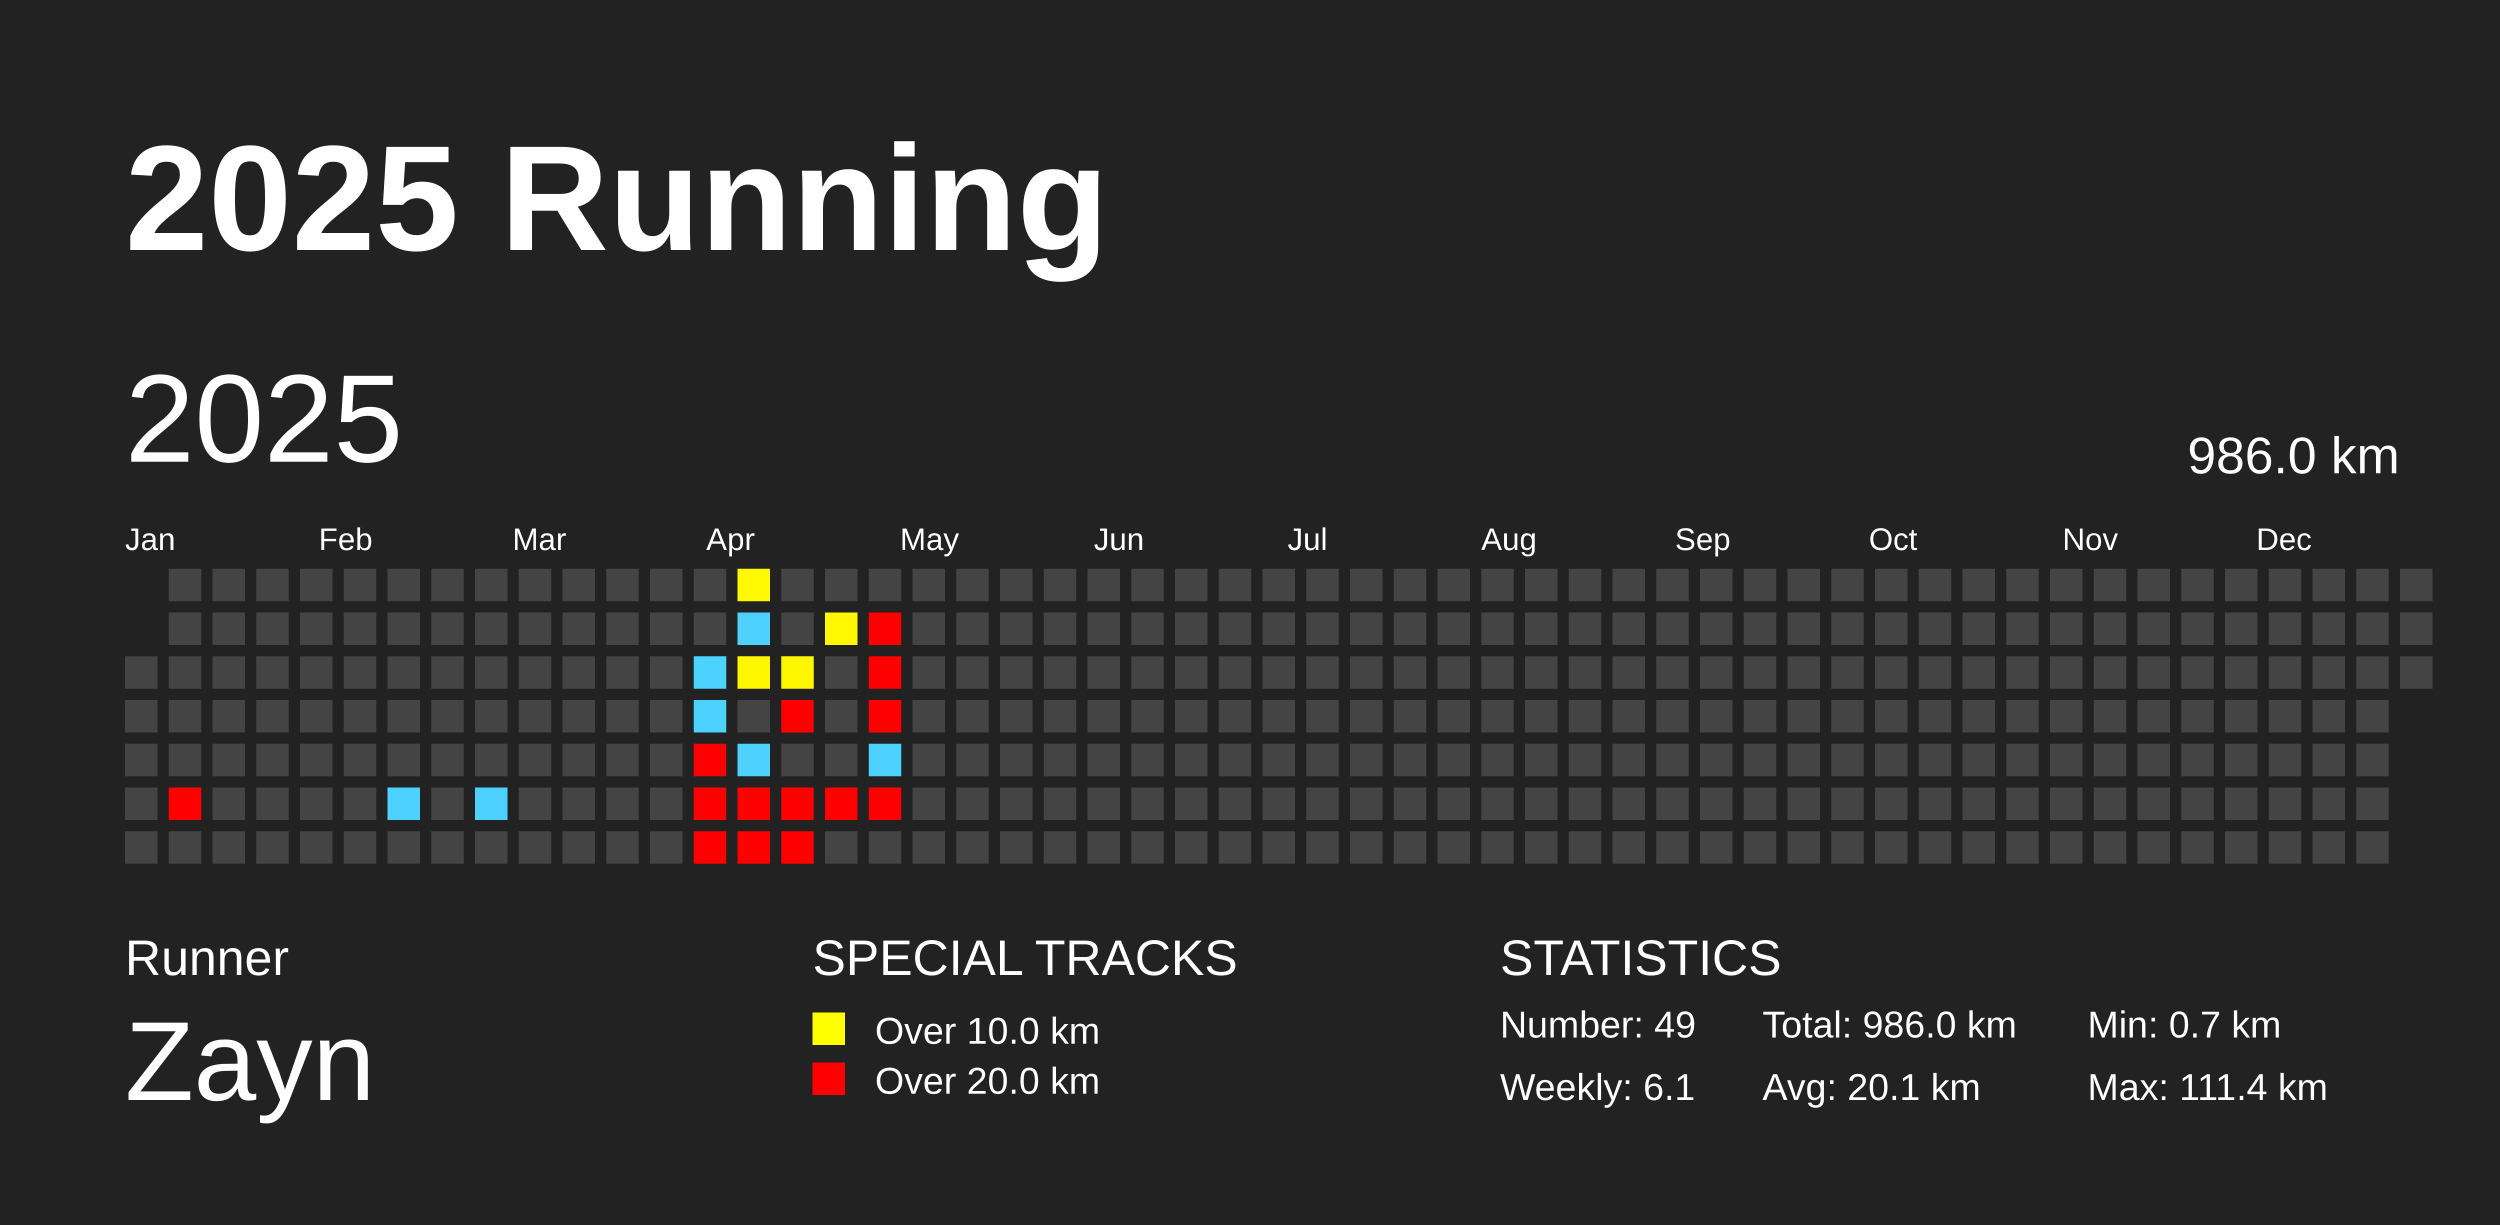
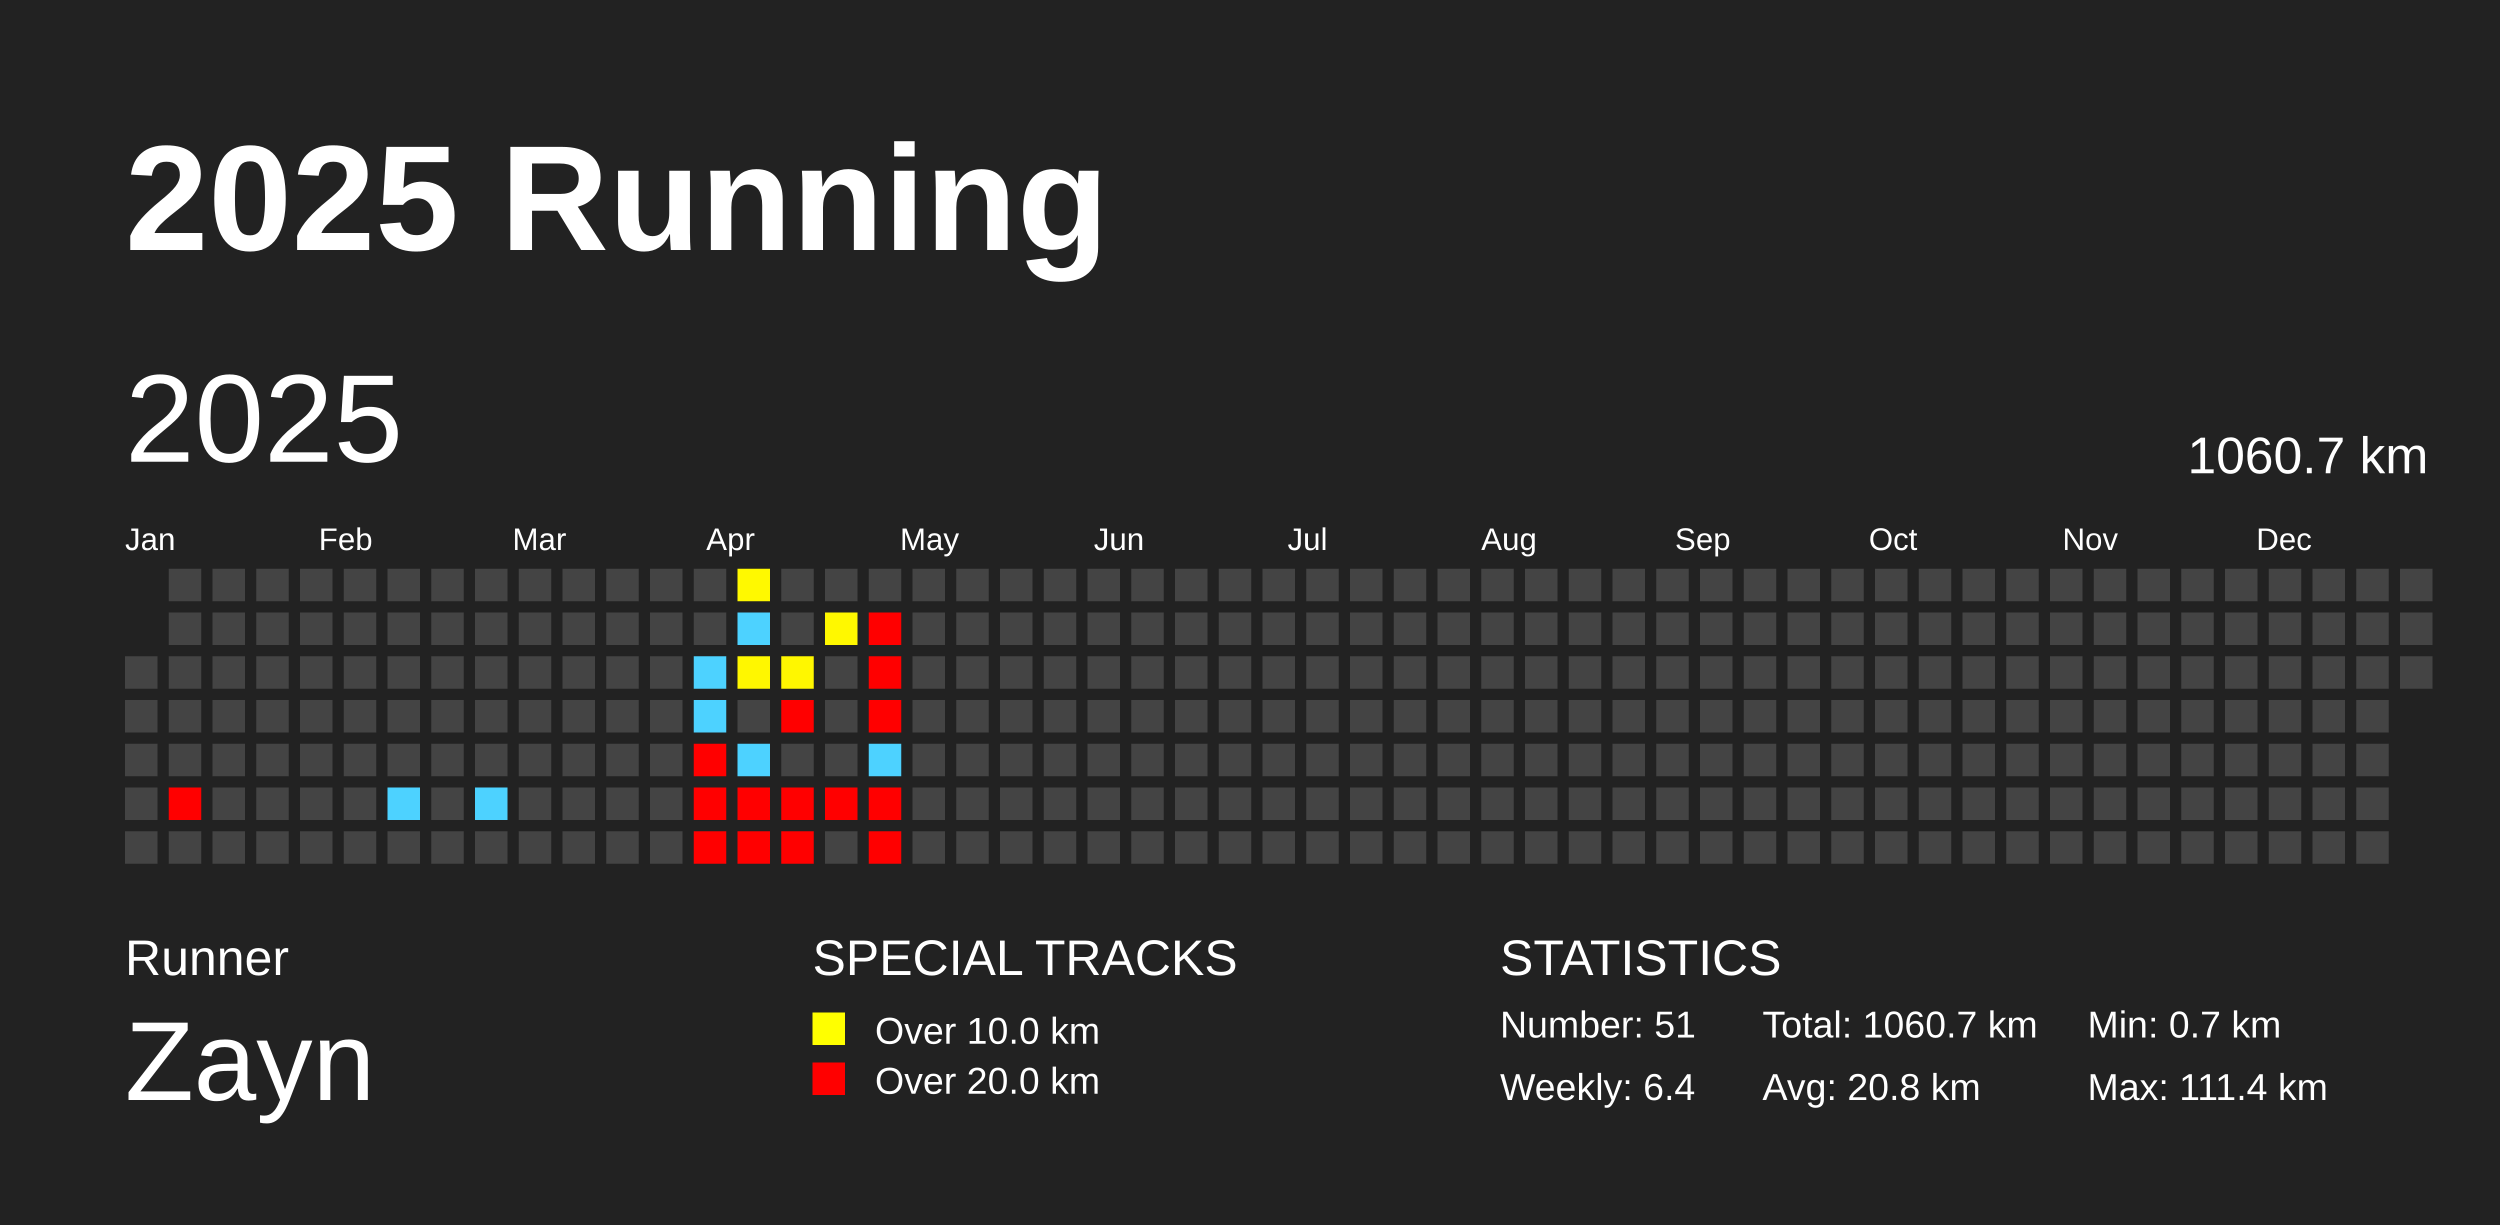
<svg xmlns="http://www.w3.org/2000/svg" baseProfile="full" height="98mm" version="1.1" viewBox="0,0,200,98" width="200mm">
  <defs />
  <rect fill="#222222" height="98" width="200" x="0" y="0" />
  <text fill="#FFFFFF" style="font-size:12px; font-family:Arial; font-weight:bold;" x="10" y="20">2025 Running</text>
  <text fill="#FFFFFF" style="font-size:4px; font-family:Arial" x="10" y="78">Runner</text>
  <text fill="#FFFFFF" style="font-size:9px; font-family:Arial" x="10" y="88">Zayn</text>
  <text fill="#FFFFFF" style="font-size:4px; font-family:Arial" x="65" y="78">SPECIAL TRACKS</text>
  <rect fill="yellow" height="2.6" width="2.6" x="65" y="81" />
  <text fill="#FFFFFF" style="font-size:3px; font-family:Arial" x="70" y="83.5">Over 10.0 km</text>
  <rect fill="red" height="2.6" width="2.6" x="65" y="85" />
  <text fill="#FFFFFF" style="font-size:3px; font-family:Arial" x="70" y="87.5">Over 20.0 km</text>
  <text fill="#FFFFFF" style="font-size:4px; font-family:Arial" x="120" y="78">STATISTICS</text>
-   <text fill="#FFFFFF" style="font-size:3px; font-family:Arial" x="120" y="83">Number: 49</text>
-   <text fill="#FFFFFF" style="font-size:3px; font-family:Arial" x="120" y="88">Weekly: 6.1</text>
-   <text fill="#FFFFFF" style="font-size:3px; font-family:Arial" x="141" y="83">Total: 986.0 km</text>
-   <text fill="#FFFFFF" style="font-size:3px; font-family:Arial" x="141" y="88">Avg: 20.1 km</text>
+   <text fill="#FFFFFF" style="font-size:3px; font-family:Arial" x="120" y="83">Number: 51</text>
+   <text fill="#FFFFFF" style="font-size:3px; font-family:Arial" x="120" y="88">Weekly: 6.4</text>
+   <text fill="#FFFFFF" style="font-size:3px; font-family:Arial" x="141" y="83">Total: 1060.7 km</text>
+   <text fill="#FFFFFF" style="font-size:3px; font-family:Arial" x="141" y="88">Avg: 20.8 km</text>
  <text fill="#FFFFFF" style="font-size:3px; font-family:Arial" x="167" y="83">Min: 0.7 km</text>
  <text fill="#FFFFFF" style="font-size:3px; font-family:Arial" x="167" y="88">Max: 111.4 km</text>
  <text dominant-baseline="hanging" fill="#FFFFFF" style="font-size:10.0px; font-family:Arial;" x="10" y="30">2025</text>
-   <text dominant-baseline="hanging" fill="#FFFFFF" style="font-size:4.125px; font-family:Arial;" x="175" y="35">986.0 km</text>
+   <text dominant-baseline="hanging" fill="#FFFFFF" style="font-size:4.125px; font-family:Arial;" x="175" y="35">1060.7 km</text>
  <text fill="#FFFFFF" style="font-size:2.5px; font-family:Arial" x="10.0" y="44">Jan</text>
  <text fill="#FFFFFF" style="font-size:2.5px; font-family:Arial" x="25.5" y="44">Feb</text>
  <text fill="#FFFFFF" style="font-size:2.5px; font-family:Arial" x="41.0" y="44">Mar</text>
  <text fill="#FFFFFF" style="font-size:2.5px; font-family:Arial" x="56.5" y="44">Apr</text>
  <text fill="#FFFFFF" style="font-size:2.5px; font-family:Arial" x="72.0" y="44">May</text>
  <text fill="#FFFFFF" style="font-size:2.5px; font-family:Arial" x="87.5" y="44">Jun</text>
  <text fill="#FFFFFF" style="font-size:2.5px; font-family:Arial" x="103.0" y="44">Jul</text>
  <text fill="#FFFFFF" style="font-size:2.5px; font-family:Arial" x="118.5" y="44">Aug</text>
  <text fill="#FFFFFF" style="font-size:2.5px; font-family:Arial" x="134.0" y="44">Sep</text>
  <text fill="#FFFFFF" style="font-size:2.5px; font-family:Arial" x="149.5" y="44">Oct</text>
  <text fill="#FFFFFF" style="font-size:2.5px; font-family:Arial" x="165.0" y="44">Nov</text>
  <text fill="#FFFFFF" style="font-size:2.5px; font-family:Arial" x="180.5" y="44">Dec</text>
  <rect fill="#444444" height="2.6" width="2.6" x="10.0" y="52.5" />
  <rect fill="#444444" height="2.6" width="2.6" x="10.0" y="56.0" />
  <rect fill="#444444" height="2.6" width="2.6" x="10.0" y="59.5" />
  <rect fill="#444444" height="2.6" width="2.6" x="10.0" y="63.0" />
  <rect fill="#444444" height="2.6" width="2.6" x="10.0" y="66.5" />
  <rect fill="#444444" height="2.6" width="2.6" x="13.5" y="45.5" />
  <rect fill="#444444" height="2.6" width="2.6" x="13.5" y="49.0" />
  <rect fill="#444444" height="2.6" width="2.6" x="13.5" y="52.5" />
  <rect fill="#444444" height="2.6" width="2.6" x="13.5" y="56.0" />
  <rect fill="#444444" height="2.6" width="2.6" x="13.5" y="59.5" />
  <rect fill="red" height="2.6" width="2.6" x="13.5" y="63.0" />
  <rect fill="#444444" height="2.6" width="2.6" x="13.5" y="66.5" />
  <rect fill="#444444" height="2.6" width="2.6" x="17.0" y="45.5" />
  <rect fill="#444444" height="2.6" width="2.6" x="17.0" y="49.0" />
  <rect fill="#444444" height="2.6" width="2.6" x="17.0" y="52.5" />
  <rect fill="#444444" height="2.6" width="2.6" x="17.0" y="56.0" />
  <rect fill="#444444" height="2.6" width="2.6" x="17.0" y="59.5" />
  <rect fill="#444444" height="2.6" width="2.6" x="17.0" y="63.0" />
  <rect fill="#444444" height="2.6" width="2.6" x="17.0" y="66.5" />
  <rect fill="#444444" height="2.6" width="2.6" x="20.5" y="45.5" />
  <rect fill="#444444" height="2.6" width="2.6" x="20.5" y="49.0" />
  <rect fill="#444444" height="2.6" width="2.6" x="20.5" y="52.5" />
  <rect fill="#444444" height="2.6" width="2.6" x="20.5" y="56.0" />
  <rect fill="#444444" height="2.6" width="2.6" x="20.5" y="59.5" />
  <rect fill="#444444" height="2.6" width="2.6" x="20.5" y="63.0" />
  <rect fill="#444444" height="2.6" width="2.6" x="20.5" y="66.5" />
  <rect fill="#444444" height="2.6" width="2.6" x="24.0" y="45.5" />
  <rect fill="#444444" height="2.6" width="2.6" x="24.0" y="49.0" />
  <rect fill="#444444" height="2.6" width="2.6" x="24.0" y="52.5" />
  <rect fill="#444444" height="2.6" width="2.6" x="24.0" y="56.0" />
  <rect fill="#444444" height="2.6" width="2.6" x="24.0" y="59.5" />
  <rect fill="#444444" height="2.6" width="2.6" x="24.0" y="63.0" />
  <rect fill="#444444" height="2.6" width="2.6" x="24.0" y="66.5" />
  <rect fill="#444444" height="2.6" width="2.6" x="27.5" y="45.5" />
  <rect fill="#444444" height="2.6" width="2.6" x="27.5" y="49.0" />
  <rect fill="#444444" height="2.6" width="2.6" x="27.5" y="52.5" />
  <rect fill="#444444" height="2.6" width="2.6" x="27.5" y="56.0" />
  <rect fill="#444444" height="2.6" width="2.6" x="27.5" y="59.5" />
  <rect fill="#444444" height="2.6" width="2.6" x="27.5" y="63.0" />
  <rect fill="#444444" height="2.6" width="2.6" x="27.5" y="66.5" />
  <rect fill="#444444" height="2.6" width="2.6" x="31.0" y="45.5" />
  <rect fill="#444444" height="2.6" width="2.6" x="31.0" y="49.0" />
  <rect fill="#444444" height="2.6" width="2.6" x="31.0" y="52.5" />
  <rect fill="#444444" height="2.6" width="2.6" x="31.0" y="56.0" />
  <rect fill="#444444" height="2.6" width="2.6" x="31.0" y="59.5" />
  <rect fill="#4dd2ff" height="2.6" width="2.6" x="31.0" y="63.0" />
  <rect fill="#444444" height="2.6" width="2.6" x="31.0" y="66.5" />
  <rect fill="#444444" height="2.6" width="2.6" x="34.5" y="45.5" />
  <rect fill="#444444" height="2.6" width="2.6" x="34.5" y="49.0" />
  <rect fill="#444444" height="2.6" width="2.6" x="34.5" y="52.5" />
  <rect fill="#444444" height="2.6" width="2.6" x="34.5" y="56.0" />
  <rect fill="#444444" height="2.6" width="2.6" x="34.5" y="59.5" />
  <rect fill="#444444" height="2.6" width="2.6" x="34.5" y="63.0" />
  <rect fill="#444444" height="2.6" width="2.6" x="34.5" y="66.5" />
  <rect fill="#444444" height="2.6" width="2.6" x="38.0" y="45.5" />
  <rect fill="#444444" height="2.6" width="2.6" x="38.0" y="49.0" />
  <rect fill="#444444" height="2.6" width="2.6" x="38.0" y="52.5" />
  <rect fill="#444444" height="2.6" width="2.6" x="38.0" y="56.0" />
  <rect fill="#444444" height="2.6" width="2.6" x="38.0" y="59.5" />
  <rect fill="#4dd2ff" height="2.6" width="2.6" x="38.0" y="63.0" />
  <rect fill="#444444" height="2.6" width="2.6" x="38.0" y="66.5" />
  <rect fill="#444444" height="2.6" width="2.6" x="41.5" y="45.5" />
  <rect fill="#444444" height="2.6" width="2.6" x="41.5" y="49.0" />
  <rect fill="#444444" height="2.6" width="2.6" x="41.5" y="52.5" />
  <rect fill="#444444" height="2.6" width="2.6" x="41.5" y="56.0" />
  <rect fill="#444444" height="2.6" width="2.6" x="41.5" y="59.5" />
  <rect fill="#444444" height="2.6" width="2.6" x="41.5" y="63.0" />
  <rect fill="#444444" height="2.6" width="2.6" x="41.5" y="66.5" />
  <rect fill="#444444" height="2.6" width="2.6" x="45.0" y="45.5" />
  <rect fill="#444444" height="2.6" width="2.6" x="45.0" y="49.0" />
  <rect fill="#444444" height="2.6" width="2.6" x="45.0" y="52.5" />
  <rect fill="#444444" height="2.6" width="2.6" x="45.0" y="56.0" />
  <rect fill="#444444" height="2.6" width="2.6" x="45.0" y="59.5" />
  <rect fill="#444444" height="2.6" width="2.6" x="45.0" y="63.0" />
  <rect fill="#444444" height="2.6" width="2.6" x="45.0" y="66.5" />
  <rect fill="#444444" height="2.6" width="2.6" x="48.5" y="45.5" />
  <rect fill="#444444" height="2.6" width="2.6" x="48.5" y="49.0" />
  <rect fill="#444444" height="2.6" width="2.6" x="48.5" y="52.5" />
  <rect fill="#444444" height="2.6" width="2.6" x="48.5" y="56.0" />
  <rect fill="#444444" height="2.6" width="2.6" x="48.5" y="59.5" />
  <rect fill="#444444" height="2.6" width="2.6" x="48.5" y="63.0" />
  <rect fill="#444444" height="2.6" width="2.6" x="48.5" y="66.5" />
  <rect fill="#444444" height="2.6" width="2.6" x="52.0" y="45.5" />
  <rect fill="#444444" height="2.6" width="2.6" x="52.0" y="49.0" />
  <rect fill="#444444" height="2.6" width="2.6" x="52.0" y="52.5" />
  <rect fill="#444444" height="2.6" width="2.6" x="52.0" y="56.0" />
  <rect fill="#444444" height="2.6" width="2.6" x="52.0" y="59.5" />
  <rect fill="#444444" height="2.6" width="2.6" x="52.0" y="63.0" />
  <rect fill="#444444" height="2.6" width="2.6" x="52.0" y="66.5" />
  <rect fill="#444444" height="2.6" width="2.6" x="55.5" y="45.5" />
  <rect fill="#444444" height="2.6" width="2.6" x="55.5" y="49.0" />
  <rect fill="#4dd2ff" height="2.6" width="2.6" x="55.5" y="52.5" />
  <rect fill="#4dd2ff" height="2.6" width="2.6" x="55.5" y="56.0" />
  <rect fill="red" height="2.6" width="2.6" x="55.5" y="59.5" />
  <rect fill="red" height="2.6" width="2.6" x="55.5" y="63.0" />
  <rect fill="red" height="2.6" width="2.6" x="55.5" y="66.5" />
  <rect fill="#fff900" height="2.6" width="2.6" x="59.0" y="45.5" />
  <rect fill="#4dd2ff" height="2.6" width="2.6" x="59.0" y="49.0" />
  <rect fill="#fff700" height="2.6" width="2.6" x="59.0" y="52.5" />
  <rect fill="#444444" height="2.6" width="2.6" x="59.0" y="56.0" />
  <rect fill="#4dd2ff" height="2.6" width="2.6" x="59.0" y="59.5" />
  <rect fill="red" height="2.6" width="2.6" x="59.0" y="63.0" />
  <rect fill="red" height="2.6" width="2.6" x="59.0" y="66.5" />
  <rect fill="#444444" height="2.6" width="2.6" x="62.5" y="45.5" />
  <rect fill="#444444" height="2.6" width="2.6" x="62.5" y="49.0" />
  <rect fill="#fff700" height="2.6" width="2.6" x="62.5" y="52.5" />
  <rect fill="red" height="2.6" width="2.6" x="62.5" y="56.0" />
  <rect fill="#444444" height="2.6" width="2.6" x="62.5" y="59.5" />
  <rect fill="red" height="2.6" width="2.6" x="62.5" y="63.0" />
  <rect fill="red" height="2.6" width="2.6" x="62.5" y="66.5" />
  <rect fill="#444444" height="2.6" width="2.6" x="66.0" y="45.5" />
  <rect fill="#fff800" height="2.6" width="2.6" x="66.0" y="49.0" />
  <rect fill="#444444" height="2.6" width="2.6" x="66.0" y="52.5" />
  <rect fill="#444444" height="2.6" width="2.6" x="66.0" y="56.0" />
  <rect fill="#444444" height="2.6" width="2.6" x="66.0" y="59.5" />
  <rect fill="red" height="2.6" width="2.6" x="66.0" y="63.0" />
  <rect fill="#444444" height="2.6" width="2.6" x="66.0" y="66.5" />
  <rect fill="#444444" height="2.6" width="2.6" x="69.5" y="45.5" />
  <rect fill="red" height="2.6" width="2.6" x="69.5" y="49.0" />
  <rect fill="red" height="2.6" width="2.6" x="69.5" y="52.5" />
  <rect fill="red" height="2.6" width="2.6" x="69.5" y="56.0" />
  <rect fill="#4dd2ff" height="2.6" width="2.6" x="69.5" y="59.5" />
  <rect fill="red" height="2.6" width="2.6" x="69.5" y="63.0" />
-   <rect fill="#444444" height="2.6" width="2.6" x="69.5" y="66.5" />
+   <rect fill="red" height="2.6" width="2.6" x="69.5" y="66.5" />
  <rect fill="#444444" height="2.6" width="2.6" x="73.0" y="45.5" />
  <rect fill="#444444" height="2.6" width="2.6" x="73.0" y="49.0" />
  <rect fill="#444444" height="2.6" width="2.6" x="73.0" y="52.5" />
  <rect fill="#444444" height="2.6" width="2.6" x="73.0" y="56.0" />
  <rect fill="#444444" height="2.6" width="2.6" x="73.0" y="59.5" />
  <rect fill="#444444" height="2.6" width="2.6" x="73.0" y="63.0" />
  <rect fill="#444444" height="2.6" width="2.6" x="73.0" y="66.5" />
  <rect fill="#444444" height="2.6" width="2.6" x="76.5" y="45.5" />
  <rect fill="#444444" height="2.6" width="2.6" x="76.5" y="49.0" />
  <rect fill="#444444" height="2.6" width="2.6" x="76.5" y="52.5" />
  <rect fill="#444444" height="2.6" width="2.6" x="76.5" y="56.0" />
  <rect fill="#444444" height="2.6" width="2.6" x="76.5" y="59.5" />
  <rect fill="#444444" height="2.6" width="2.6" x="76.5" y="63.0" />
  <rect fill="#444444" height="2.6" width="2.6" x="76.5" y="66.5" />
  <rect fill="#444444" height="2.6" width="2.6" x="80.0" y="45.5" />
  <rect fill="#444444" height="2.6" width="2.6" x="80.0" y="49.0" />
  <rect fill="#444444" height="2.6" width="2.6" x="80.0" y="52.5" />
  <rect fill="#444444" height="2.6" width="2.6" x="80.0" y="56.0" />
  <rect fill="#444444" height="2.6" width="2.6" x="80.0" y="59.5" />
  <rect fill="#444444" height="2.6" width="2.6" x="80.0" y="63.0" />
  <rect fill="#444444" height="2.6" width="2.6" x="80.0" y="66.5" />
  <rect fill="#444444" height="2.6" width="2.6" x="83.5" y="45.5" />
  <rect fill="#444444" height="2.6" width="2.6" x="83.5" y="49.0" />
  <rect fill="#444444" height="2.6" width="2.6" x="83.5" y="52.5" />
  <rect fill="#444444" height="2.6" width="2.6" x="83.5" y="56.0" />
  <rect fill="#444444" height="2.6" width="2.6" x="83.5" y="59.5" />
  <rect fill="#444444" height="2.6" width="2.6" x="83.5" y="63.0" />
  <rect fill="#444444" height="2.6" width="2.6" x="83.5" y="66.5" />
  <rect fill="#444444" height="2.6" width="2.6" x="87.0" y="45.5" />
  <rect fill="#444444" height="2.6" width="2.6" x="87.0" y="49.0" />
  <rect fill="#444444" height="2.6" width="2.6" x="87.0" y="52.5" />
  <rect fill="#444444" height="2.6" width="2.6" x="87.0" y="56.0" />
  <rect fill="#444444" height="2.6" width="2.6" x="87.0" y="59.5" />
  <rect fill="#444444" height="2.6" width="2.6" x="87.0" y="63.0" />
  <rect fill="#444444" height="2.6" width="2.6" x="87.0" y="66.5" />
  <rect fill="#444444" height="2.6" width="2.6" x="90.5" y="45.5" />
  <rect fill="#444444" height="2.6" width="2.6" x="90.5" y="49.0" />
  <rect fill="#444444" height="2.6" width="2.6" x="90.5" y="52.5" />
  <rect fill="#444444" height="2.6" width="2.6" x="90.5" y="56.0" />
  <rect fill="#444444" height="2.6" width="2.6" x="90.5" y="59.5" />
  <rect fill="#444444" height="2.6" width="2.6" x="90.5" y="63.0" />
  <rect fill="#444444" height="2.6" width="2.6" x="90.5" y="66.5" />
  <rect fill="#444444" height="2.6" width="2.6" x="94.0" y="45.5" />
  <rect fill="#444444" height="2.6" width="2.6" x="94.0" y="49.0" />
  <rect fill="#444444" height="2.6" width="2.6" x="94.0" y="52.5" />
  <rect fill="#444444" height="2.6" width="2.6" x="94.0" y="56.0" />
  <rect fill="#444444" height="2.6" width="2.6" x="94.0" y="59.5" />
  <rect fill="#444444" height="2.6" width="2.6" x="94.0" y="63.0" />
  <rect fill="#444444" height="2.6" width="2.6" x="94.0" y="66.5" />
  <rect fill="#444444" height="2.6" width="2.6" x="97.5" y="45.5" />
  <rect fill="#444444" height="2.6" width="2.6" x="97.5" y="49.0" />
  <rect fill="#444444" height="2.6" width="2.6" x="97.5" y="52.5" />
  <rect fill="#444444" height="2.6" width="2.6" x="97.5" y="56.0" />
  <rect fill="#444444" height="2.6" width="2.6" x="97.5" y="59.5" />
  <rect fill="#444444" height="2.6" width="2.6" x="97.5" y="63.0" />
  <rect fill="#444444" height="2.6" width="2.6" x="97.5" y="66.5" />
  <rect fill="#444444" height="2.6" width="2.6" x="101.0" y="45.5" />
  <rect fill="#444444" height="2.6" width="2.6" x="101.0" y="49.0" />
  <rect fill="#444444" height="2.6" width="2.6" x="101.0" y="52.5" />
  <rect fill="#444444" height="2.6" width="2.6" x="101.0" y="56.0" />
  <rect fill="#444444" height="2.6" width="2.6" x="101.0" y="59.5" />
  <rect fill="#444444" height="2.6" width="2.6" x="101.0" y="63.0" />
  <rect fill="#444444" height="2.6" width="2.6" x="101.0" y="66.5" />
  <rect fill="#444444" height="2.6" width="2.6" x="104.5" y="45.5" />
  <rect fill="#444444" height="2.6" width="2.6" x="104.5" y="49.0" />
  <rect fill="#444444" height="2.6" width="2.6" x="104.5" y="52.5" />
  <rect fill="#444444" height="2.6" width="2.6" x="104.5" y="56.0" />
  <rect fill="#444444" height="2.6" width="2.6" x="104.5" y="59.5" />
  <rect fill="#444444" height="2.6" width="2.6" x="104.5" y="63.0" />
  <rect fill="#444444" height="2.6" width="2.6" x="104.5" y="66.5" />
  <rect fill="#444444" height="2.6" width="2.6" x="108.0" y="45.5" />
  <rect fill="#444444" height="2.6" width="2.6" x="108.0" y="49.0" />
  <rect fill="#444444" height="2.6" width="2.6" x="108.0" y="52.5" />
  <rect fill="#444444" height="2.6" width="2.6" x="108.0" y="56.0" />
  <rect fill="#444444" height="2.6" width="2.6" x="108.0" y="59.5" />
  <rect fill="#444444" height="2.6" width="2.6" x="108.0" y="63.0" />
  <rect fill="#444444" height="2.6" width="2.6" x="108.0" y="66.5" />
  <rect fill="#444444" height="2.6" width="2.6" x="111.5" y="45.5" />
  <rect fill="#444444" height="2.6" width="2.6" x="111.5" y="49.0" />
  <rect fill="#444444" height="2.6" width="2.6" x="111.5" y="52.5" />
  <rect fill="#444444" height="2.6" width="2.6" x="111.5" y="56.0" />
  <rect fill="#444444" height="2.6" width="2.6" x="111.5" y="59.5" />
  <rect fill="#444444" height="2.6" width="2.6" x="111.5" y="63.0" />
  <rect fill="#444444" height="2.6" width="2.6" x="111.5" y="66.5" />
  <rect fill="#444444" height="2.6" width="2.6" x="115.0" y="45.5" />
  <rect fill="#444444" height="2.6" width="2.6" x="115.0" y="49.0" />
  <rect fill="#444444" height="2.6" width="2.6" x="115.0" y="52.5" />
  <rect fill="#444444" height="2.6" width="2.6" x="115.0" y="56.0" />
  <rect fill="#444444" height="2.6" width="2.6" x="115.0" y="59.5" />
  <rect fill="#444444" height="2.6" width="2.6" x="115.0" y="63.0" />
  <rect fill="#444444" height="2.6" width="2.6" x="115.0" y="66.5" />
  <rect fill="#444444" height="2.6" width="2.6" x="118.5" y="45.5" />
  <rect fill="#444444" height="2.6" width="2.6" x="118.5" y="49.0" />
  <rect fill="#444444" height="2.6" width="2.6" x="118.5" y="52.5" />
  <rect fill="#444444" height="2.6" width="2.6" x="118.5" y="56.0" />
  <rect fill="#444444" height="2.6" width="2.6" x="118.5" y="59.5" />
  <rect fill="#444444" height="2.6" width="2.6" x="118.5" y="63.0" />
  <rect fill="#444444" height="2.6" width="2.6" x="118.5" y="66.5" />
  <rect fill="#444444" height="2.6" width="2.6" x="122.0" y="45.5" />
  <rect fill="#444444" height="2.6" width="2.6" x="122.0" y="49.0" />
  <rect fill="#444444" height="2.6" width="2.6" x="122.0" y="52.5" />
  <rect fill="#444444" height="2.6" width="2.6" x="122.0" y="56.0" />
  <rect fill="#444444" height="2.6" width="2.6" x="122.0" y="59.5" />
  <rect fill="#444444" height="2.6" width="2.6" x="122.0" y="63.0" />
  <rect fill="#444444" height="2.6" width="2.6" x="122.0" y="66.5" />
  <rect fill="#444444" height="2.6" width="2.6" x="125.5" y="45.5" />
  <rect fill="#444444" height="2.6" width="2.6" x="125.5" y="49.0" />
  <rect fill="#444444" height="2.6" width="2.6" x="125.5" y="52.5" />
  <rect fill="#444444" height="2.6" width="2.6" x="125.5" y="56.0" />
  <rect fill="#444444" height="2.6" width="2.6" x="125.5" y="59.5" />
  <rect fill="#444444" height="2.6" width="2.6" x="125.5" y="63.0" />
  <rect fill="#444444" height="2.6" width="2.6" x="125.5" y="66.5" />
  <rect fill="#444444" height="2.6" width="2.6" x="129.0" y="45.5" />
  <rect fill="#444444" height="2.6" width="2.6" x="129.0" y="49.0" />
  <rect fill="#444444" height="2.6" width="2.6" x="129.0" y="52.5" />
  <rect fill="#444444" height="2.6" width="2.6" x="129.0" y="56.0" />
  <rect fill="#444444" height="2.6" width="2.6" x="129.0" y="59.5" />
  <rect fill="#444444" height="2.6" width="2.6" x="129.0" y="63.0" />
  <rect fill="#444444" height="2.6" width="2.6" x="129.0" y="66.5" />
  <rect fill="#444444" height="2.6" width="2.6" x="132.5" y="45.5" />
  <rect fill="#444444" height="2.6" width="2.6" x="132.5" y="49.0" />
  <rect fill="#444444" height="2.6" width="2.6" x="132.5" y="52.5" />
  <rect fill="#444444" height="2.6" width="2.6" x="132.5" y="56.0" />
  <rect fill="#444444" height="2.6" width="2.6" x="132.5" y="59.5" />
  <rect fill="#444444" height="2.6" width="2.6" x="132.5" y="63.0" />
  <rect fill="#444444" height="2.6" width="2.6" x="132.5" y="66.5" />
  <rect fill="#444444" height="2.6" width="2.6" x="136.0" y="45.5" />
  <rect fill="#444444" height="2.6" width="2.6" x="136.0" y="49.0" />
  <rect fill="#444444" height="2.6" width="2.6" x="136.0" y="52.5" />
  <rect fill="#444444" height="2.6" width="2.6" x="136.0" y="56.0" />
  <rect fill="#444444" height="2.6" width="2.6" x="136.0" y="59.5" />
  <rect fill="#444444" height="2.6" width="2.6" x="136.0" y="63.0" />
  <rect fill="#444444" height="2.6" width="2.6" x="136.0" y="66.5" />
  <rect fill="#444444" height="2.6" width="2.6" x="139.5" y="45.5" />
  <rect fill="#444444" height="2.6" width="2.6" x="139.5" y="49.0" />
  <rect fill="#444444" height="2.6" width="2.6" x="139.5" y="52.5" />
  <rect fill="#444444" height="2.6" width="2.6" x="139.5" y="56.0" />
  <rect fill="#444444" height="2.6" width="2.6" x="139.5" y="59.5" />
  <rect fill="#444444" height="2.6" width="2.6" x="139.5" y="63.0" />
  <rect fill="#444444" height="2.6" width="2.6" x="139.5" y="66.5" />
  <rect fill="#444444" height="2.6" width="2.6" x="143.0" y="45.5" />
  <rect fill="#444444" height="2.6" width="2.6" x="143.0" y="49.0" />
  <rect fill="#444444" height="2.6" width="2.6" x="143.0" y="52.5" />
  <rect fill="#444444" height="2.6" width="2.6" x="143.0" y="56.0" />
  <rect fill="#444444" height="2.6" width="2.6" x="143.0" y="59.5" />
  <rect fill="#444444" height="2.6" width="2.6" x="143.0" y="63.0" />
  <rect fill="#444444" height="2.6" width="2.6" x="143.0" y="66.5" />
  <rect fill="#444444" height="2.6" width="2.6" x="146.5" y="45.5" />
  <rect fill="#444444" height="2.6" width="2.6" x="146.5" y="49.0" />
  <rect fill="#444444" height="2.6" width="2.6" x="146.5" y="52.5" />
  <rect fill="#444444" height="2.6" width="2.6" x="146.5" y="56.0" />
  <rect fill="#444444" height="2.6" width="2.6" x="146.5" y="59.5" />
  <rect fill="#444444" height="2.6" width="2.6" x="146.5" y="63.0" />
  <rect fill="#444444" height="2.6" width="2.6" x="146.5" y="66.5" />
  <rect fill="#444444" height="2.6" width="2.6" x="150.0" y="45.5" />
  <rect fill="#444444" height="2.6" width="2.6" x="150.0" y="49.0" />
  <rect fill="#444444" height="2.6" width="2.6" x="150.0" y="52.5" />
  <rect fill="#444444" height="2.6" width="2.6" x="150.0" y="56.0" />
  <rect fill="#444444" height="2.6" width="2.6" x="150.0" y="59.5" />
  <rect fill="#444444" height="2.6" width="2.6" x="150.0" y="63.0" />
  <rect fill="#444444" height="2.6" width="2.6" x="150.0" y="66.5" />
  <rect fill="#444444" height="2.6" width="2.6" x="153.5" y="45.5" />
  <rect fill="#444444" height="2.6" width="2.6" x="153.5" y="49.0" />
  <rect fill="#444444" height="2.6" width="2.6" x="153.5" y="52.5" />
  <rect fill="#444444" height="2.6" width="2.6" x="153.5" y="56.0" />
  <rect fill="#444444" height="2.6" width="2.6" x="153.5" y="59.5" />
  <rect fill="#444444" height="2.6" width="2.6" x="153.5" y="63.0" />
  <rect fill="#444444" height="2.6" width="2.6" x="153.5" y="66.5" />
  <rect fill="#444444" height="2.6" width="2.6" x="157.0" y="45.5" />
  <rect fill="#444444" height="2.6" width="2.6" x="157.0" y="49.0" />
  <rect fill="#444444" height="2.6" width="2.6" x="157.0" y="52.5" />
  <rect fill="#444444" height="2.6" width="2.6" x="157.0" y="56.0" />
  <rect fill="#444444" height="2.6" width="2.6" x="157.0" y="59.5" />
  <rect fill="#444444" height="2.6" width="2.6" x="157.0" y="63.0" />
  <rect fill="#444444" height="2.6" width="2.6" x="157.0" y="66.5" />
  <rect fill="#444444" height="2.6" width="2.6" x="160.5" y="45.5" />
  <rect fill="#444444" height="2.6" width="2.6" x="160.5" y="49.0" />
  <rect fill="#444444" height="2.6" width="2.6" x="160.5" y="52.5" />
  <rect fill="#444444" height="2.6" width="2.6" x="160.5" y="56.0" />
  <rect fill="#444444" height="2.6" width="2.6" x="160.5" y="59.5" />
  <rect fill="#444444" height="2.6" width="2.6" x="160.5" y="63.0" />
  <rect fill="#444444" height="2.6" width="2.6" x="160.5" y="66.5" />
  <rect fill="#444444" height="2.6" width="2.6" x="164.0" y="45.5" />
  <rect fill="#444444" height="2.6" width="2.6" x="164.0" y="49.0" />
  <rect fill="#444444" height="2.6" width="2.6" x="164.0" y="52.5" />
  <rect fill="#444444" height="2.6" width="2.6" x="164.0" y="56.0" />
  <rect fill="#444444" height="2.6" width="2.6" x="164.0" y="59.5" />
  <rect fill="#444444" height="2.6" width="2.6" x="164.0" y="63.0" />
  <rect fill="#444444" height="2.6" width="2.6" x="164.0" y="66.5" />
  <rect fill="#444444" height="2.6" width="2.6" x="167.5" y="45.5" />
  <rect fill="#444444" height="2.6" width="2.6" x="167.5" y="49.0" />
  <rect fill="#444444" height="2.6" width="2.6" x="167.5" y="52.5" />
  <rect fill="#444444" height="2.6" width="2.6" x="167.5" y="56.0" />
  <rect fill="#444444" height="2.6" width="2.6" x="167.5" y="59.5" />
  <rect fill="#444444" height="2.6" width="2.6" x="167.5" y="63.0" />
  <rect fill="#444444" height="2.6" width="2.6" x="167.5" y="66.5" />
  <rect fill="#444444" height="2.6" width="2.6" x="171.0" y="45.5" />
  <rect fill="#444444" height="2.6" width="2.6" x="171.0" y="49.0" />
  <rect fill="#444444" height="2.6" width="2.6" x="171.0" y="52.5" />
  <rect fill="#444444" height="2.6" width="2.6" x="171.0" y="56.0" />
  <rect fill="#444444" height="2.6" width="2.6" x="171.0" y="59.5" />
  <rect fill="#444444" height="2.6" width="2.6" x="171.0" y="63.0" />
  <rect fill="#444444" height="2.6" width="2.6" x="171.0" y="66.5" />
  <rect fill="#444444" height="2.6" width="2.6" x="174.5" y="45.5" />
  <rect fill="#444444" height="2.6" width="2.6" x="174.5" y="49.0" />
  <rect fill="#444444" height="2.6" width="2.6" x="174.5" y="52.5" />
  <rect fill="#444444" height="2.6" width="2.6" x="174.5" y="56.0" />
  <rect fill="#444444" height="2.6" width="2.6" x="174.5" y="59.5" />
  <rect fill="#444444" height="2.6" width="2.6" x="174.5" y="63.0" />
  <rect fill="#444444" height="2.6" width="2.6" x="174.5" y="66.5" />
  <rect fill="#444444" height="2.6" width="2.6" x="178.0" y="45.5" />
  <rect fill="#444444" height="2.6" width="2.6" x="178.0" y="49.0" />
  <rect fill="#444444" height="2.6" width="2.6" x="178.0" y="52.5" />
  <rect fill="#444444" height="2.6" width="2.6" x="178.0" y="56.0" />
  <rect fill="#444444" height="2.6" width="2.6" x="178.0" y="59.5" />
  <rect fill="#444444" height="2.6" width="2.6" x="178.0" y="63.0" />
  <rect fill="#444444" height="2.6" width="2.6" x="178.0" y="66.5" />
  <rect fill="#444444" height="2.6" width="2.6" x="181.5" y="45.5" />
  <rect fill="#444444" height="2.6" width="2.6" x="181.5" y="49.0" />
  <rect fill="#444444" height="2.6" width="2.6" x="181.5" y="52.5" />
  <rect fill="#444444" height="2.6" width="2.6" x="181.5" y="56.0" />
  <rect fill="#444444" height="2.6" width="2.6" x="181.5" y="59.5" />
  <rect fill="#444444" height="2.6" width="2.6" x="181.5" y="63.0" />
  <rect fill="#444444" height="2.6" width="2.6" x="181.5" y="66.5" />
  <rect fill="#444444" height="2.6" width="2.6" x="185.0" y="45.5" />
  <rect fill="#444444" height="2.6" width="2.6" x="185.0" y="49.0" />
  <rect fill="#444444" height="2.6" width="2.6" x="185.0" y="52.5" />
  <rect fill="#444444" height="2.6" width="2.6" x="185.0" y="56.0" />
  <rect fill="#444444" height="2.6" width="2.6" x="185.0" y="59.5" />
  <rect fill="#444444" height="2.6" width="2.6" x="185.0" y="63.0" />
  <rect fill="#444444" height="2.6" width="2.6" x="185.0" y="66.5" />
  <rect fill="#444444" height="2.6" width="2.6" x="188.5" y="45.5" />
  <rect fill="#444444" height="2.6" width="2.6" x="188.5" y="49.0" />
  <rect fill="#444444" height="2.6" width="2.6" x="188.5" y="52.5" />
  <rect fill="#444444" height="2.6" width="2.6" x="188.5" y="56.0" />
  <rect fill="#444444" height="2.6" width="2.6" x="188.5" y="59.5" />
  <rect fill="#444444" height="2.6" width="2.6" x="188.5" y="63.0" />
  <rect fill="#444444" height="2.6" width="2.6" x="188.5" y="66.5" />
  <rect fill="#444444" height="2.6" width="2.6" x="192.0" y="45.5" />
  <rect fill="#444444" height="2.6" width="2.6" x="192.0" y="49.0" />
  <rect fill="#444444" height="2.6" width="2.6" x="192.0" y="52.5" />
</svg>
